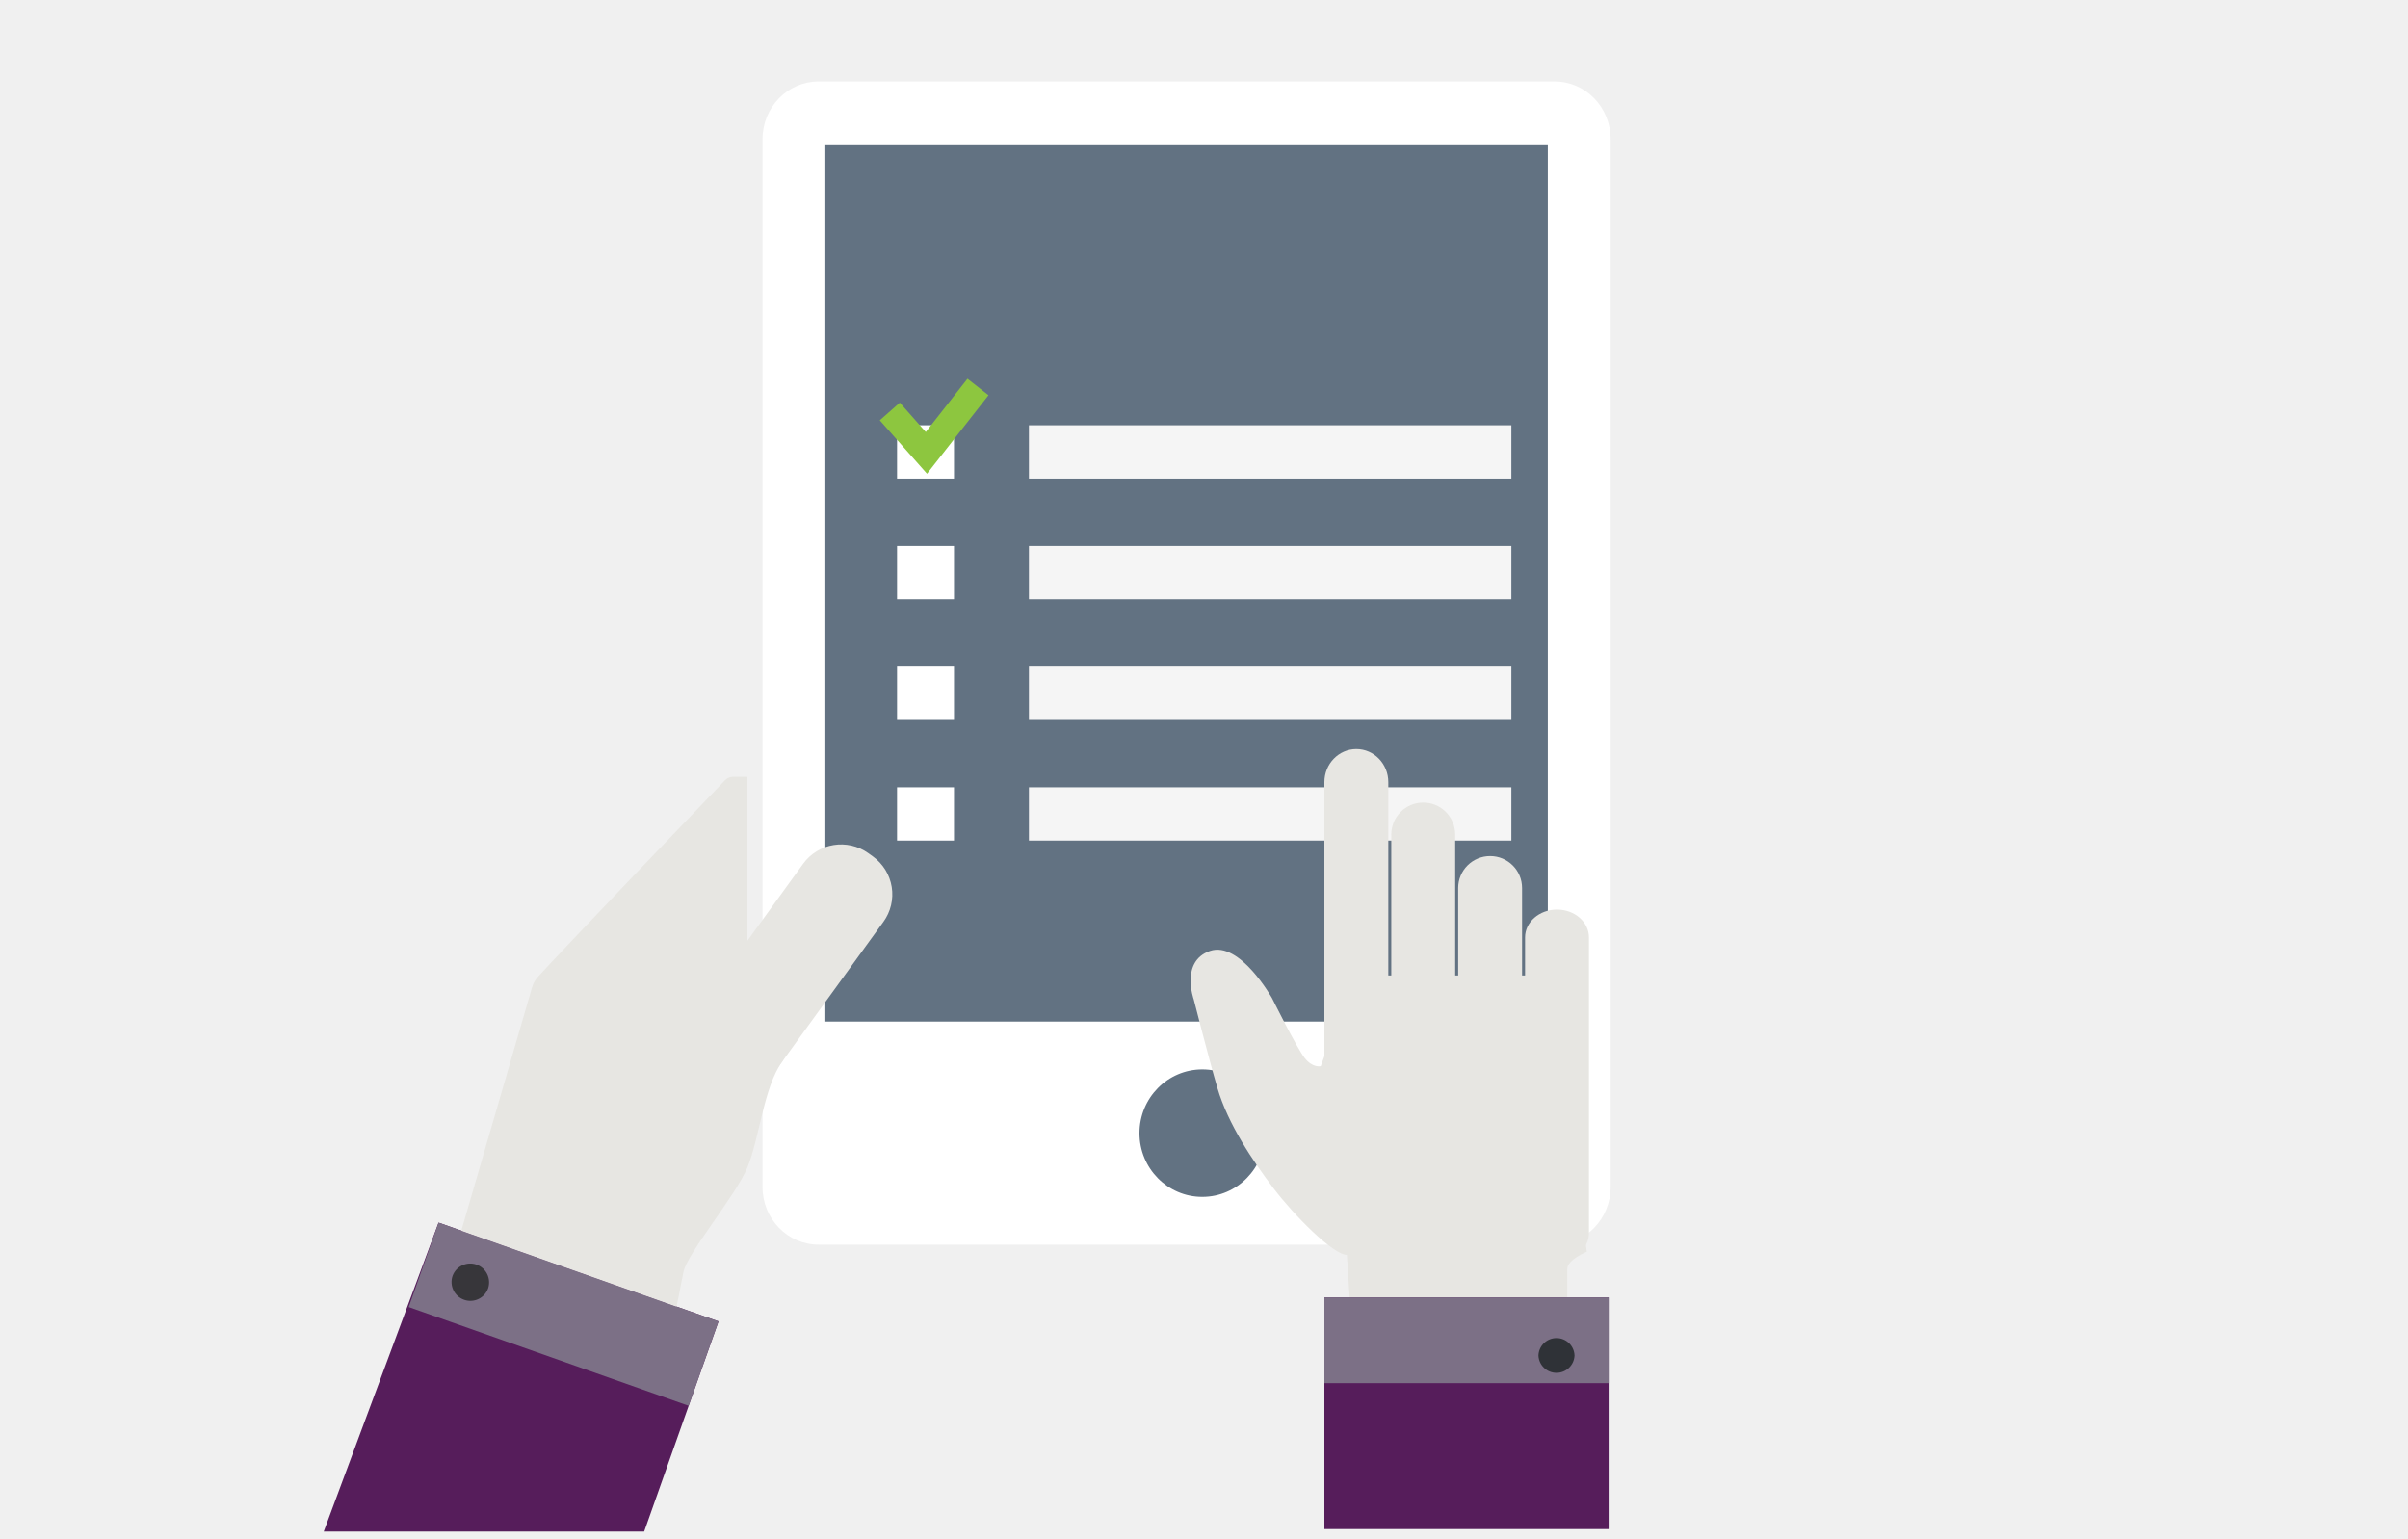
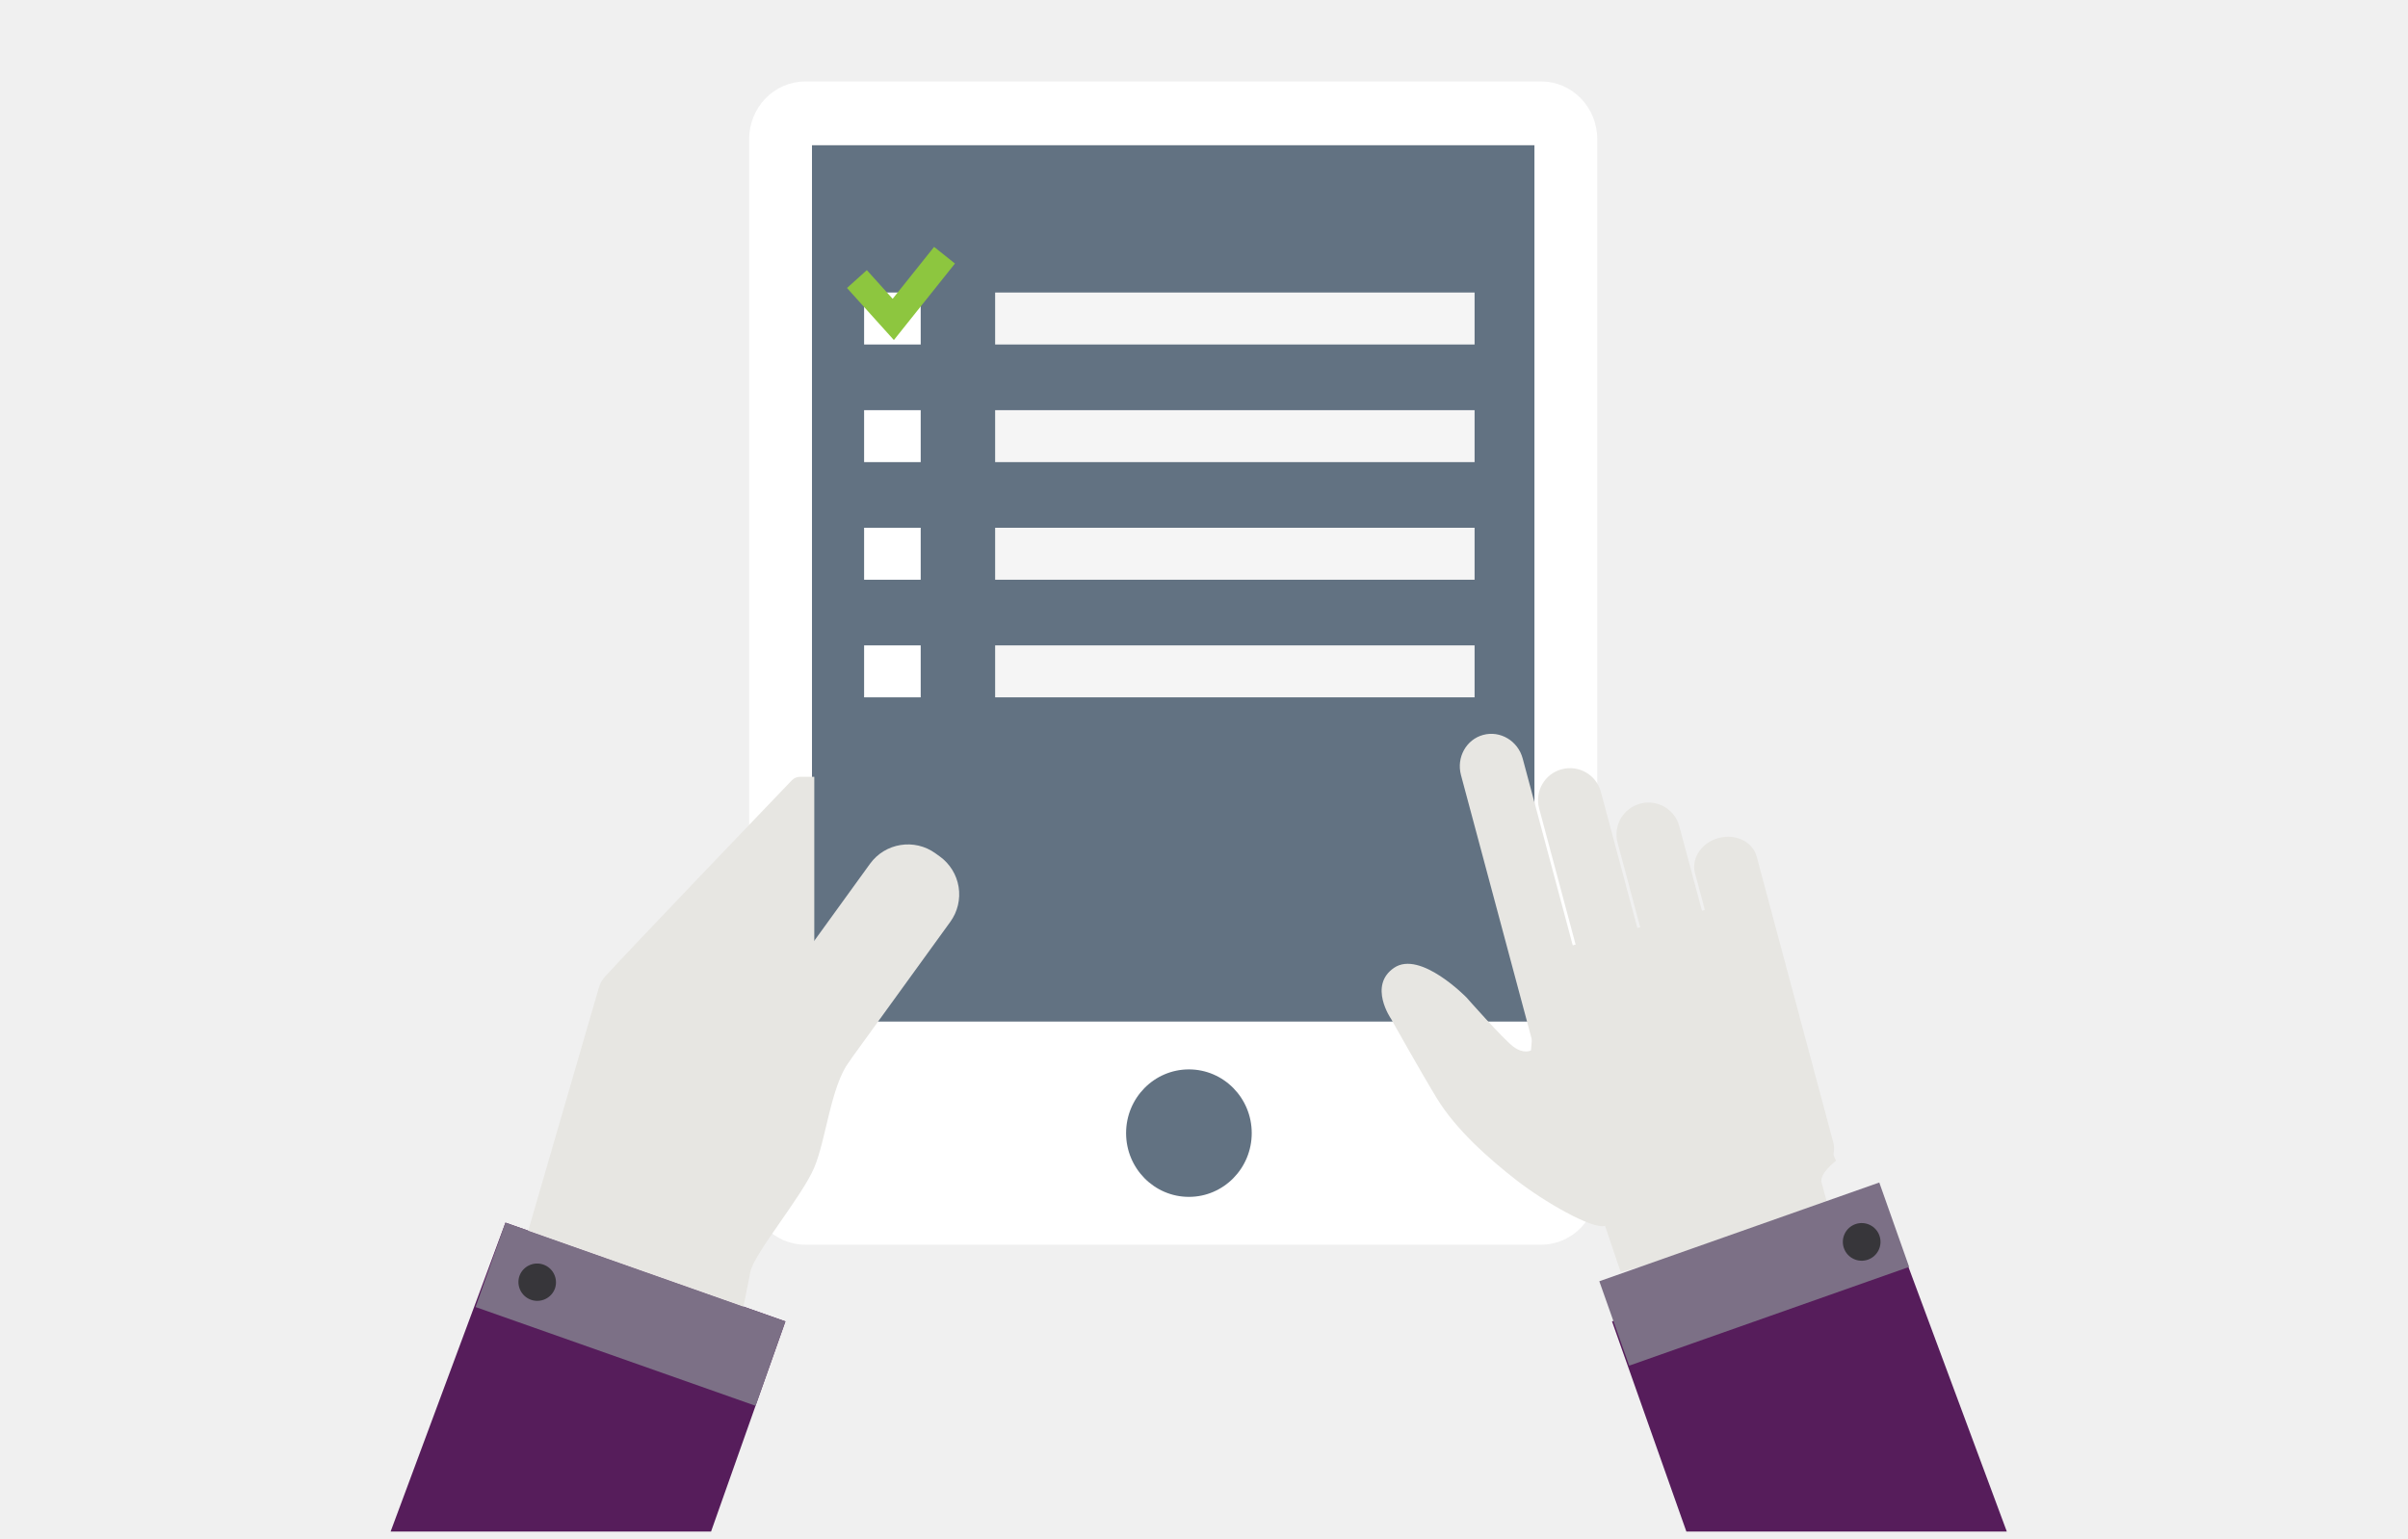
<svg xmlns="http://www.w3.org/2000/svg" width="180" height="115" viewBox="0 0 180 115">
  <g fill="none" fill-rule="evenodd">
-     <path fill="#FFF" d="M61.192 93.051c-2.315 0-4.192-1.929-4.192-4.309V10.4c0-2.378 1.877-4.309 4.192-4.309h55.012c2.315 0 4.192 1.93 4.192 4.31v78.341c0 2.38-1.877 4.31-4.192 4.31H61.192z" />
-     <path fill="#627282" d="M61.696 76.374H115.7V10.856H61.696zM94.568 84.712c0 2.631-2.103 4.766-4.696 4.766-2.594 0-4.696-2.135-4.696-4.766 0-2.631 2.102-4.764 4.696-4.764 2.593 0 4.696 2.133 4.696 4.764" />
+     <path fill="#FFF" d="M60.192 93.051c-2.315 0-4.192-1.929-4.192-4.309V10.4c0-2.378 1.877-4.309 4.192-4.309h55.012c2.315 0 4.192 1.93 4.192 4.31v78.341c0 2.38-1.877 4.31-4.192 4.31H60.192z" />
+     <path fill="#627282" d="M60.696 76.374H114.7V10.856H60.696zM93.568 84.712c0 2.631-2.103 4.766-4.696 4.766-2.594 0-4.696-2.135-4.696-4.766 0-2.631 2.102-4.764 4.696-4.764 2.593 0 4.696 2.133 4.696 4.764" />
    <g>
-       <path fill="#F5F5F5" d="M76.913 35.78h36.063v-3.985H76.913zM76.913 44.801h36.063v-3.984H76.913zM76.913 53.821h36.063v-3.986H76.913zM76.913 62.84h36.063v-3.984H76.913z" />
-       <path fill="#FFF" d="M67.055 35.78h4.257v-3.985h-4.257zM67.055 44.801h4.257v-3.984h-4.257zM67.055 53.821h4.257v-3.986h-4.257zM67.055 62.84h4.257v-3.984h-4.257z" />
-       <path stroke="#8DC63F" stroke-width="1.996" d="M66.514 30.763l2.735 3.095 3.856-4.924" />
+       <path fill="#F5F5F5" d="M74.388 25.755h35.838v-3.886H74.388zM74.388 34.548h35.838v-3.884H74.388zM74.388 43.341h35.838v-3.885H74.388zM74.388 52.133h35.838v-3.884H74.388z" />
+       <path fill="#FFF" d="M64.593 25.755h4.23v-3.886h-4.23zM64.593 34.548h4.23v-3.884h-4.23zM64.593 43.341h4.23v-3.885h-4.23zM64.593 52.133h4.23v-3.884h-4.23z" />
+       <path stroke="#8DC63F" stroke-width="1.996" d="M64.055 20.863l2.717 3.017 3.832-4.8" />
    </g>
    <g>
-       <path fill="#561D5B" d="M32.783 91.404l20.927 7.383-5.557 15.71H24.2z" />
-       <path fill="#7C7086" d="M32.783 91.404l20.927 7.383-2.232 6.31-20.928-7.382z" />
-       <path fill="#37363A" d="M33.834 95.376a1.408 1.408 0 0 1 2.655.937 1.407 1.407 0 0 1-2.655-.937" />
-       <path fill="#E7E6E2" d="M49.194 85.517l.33.24a3.503 3.503 0 0 0 4.888-.786l11.626-16.058a3.494 3.494 0 0 0-.785-4.882l-.331-.238a3.503 3.503 0 0 0-4.888.784L48.41 80.637a3.493 3.493 0 0 0 .785 4.88" />
-       <path fill="#E7E6E2" d="M55.869 70.33V58.073H54.81a.853.853 0 0 0-.62.263c-1.758 1.832-12.125 12.65-13.983 14.695-.2.221-.346.482-.43.768l-5.292 18.207 16.085 5.675s.259-1.204.517-2.58c.258-1.374 3.884-5.67 4.78-7.818.898-2.147 1.217-6.002 2.606-7.921 1.39-1.92-2.605-9.03-2.605-9.03" />
+       <path fill="#561D5B" d="M37.783 91.404l20.927 7.383-5.557 15.71H29.2z" />
+       <path fill="#7C7086" d="M37.783 91.404l20.927 7.383-2.232 6.31-20.928-7.382z" />
+       <path fill="#37363A" d="M38.834 95.376a1.408 1.408 0 0 1 2.655.937 1.407 1.407 0 0 1-2.655-.937" />
+       <path fill="#E7E6E2" d="M54.194 85.517l.33.24a3.503 3.503 0 0 0 4.888-.786l11.626-16.058a3.494 3.494 0 0 0-.785-4.882l-.331-.238a3.503 3.503 0 0 0-4.888.784L53.41 80.637a3.493 3.493 0 0 0 .785 4.88" />
+       <path fill="#E7E6E2" d="M60.869 70.33V58.073H59.81a.853.853 0 0 0-.62.263c-1.758 1.832-12.125 12.65-13.983 14.695-.2.221-.346.482-.43.768l-5.292 18.207 16.085 5.675s.259-1.204.517-2.58c.258-1.374 3.884-5.67 4.78-7.818.898-2.147 1.217-6.002 2.606-7.921 1.39-1.92-2.605-9.03-2.605-9.03" />
    </g>
    <g>
-       <path fill="#E7E6E2" d="M116.386 68c1.321 0 2.389.93 2.389 2.078v22.109c0 1.148-1.068 2.078-2.389 2.078-1.317 0-2.386-.93-2.386-2.078V70.078c0-1.148 1.069-2.078 2.386-2.078M111.389 64a2.384 2.384 0 0 1 2.387 2.383v28.666a2.384 2.384 0 0 1-2.387 2.383A2.385 2.385 0 0 1 109 95.049V66.383A2.384 2.384 0 0 1 111.389 64M106.387 60a2.388 2.388 0 0 1 2.39 2.384v34.358a2.385 2.385 0 0 1-2.39 2.382A2.384 2.384 0 0 1 104 96.742V62.384A2.387 2.387 0 0 1 106.387 60M101.389 56c1.32 0 2.388 1.108 2.388 2.47v23.752c0 1.365-1.069 2.47-2.388 2.47-1.32 0-2.389-1.105-2.389-2.47V58.47c0-1.362 1.069-2.47 2.389-2.47" />
-       <path fill="#E7E6E2" d="M117.153 97.442v-2.571c0-.704 1.463-1.29 1.463-1.29l-3.045-20.656H101.2l-2.474 6.783s-.604.155-1.21-.624c-.604-.781-2.42-4.445-2.42-4.445s-2.418-4.324-4.653-3.545c-2.232.779-1.209 3.624-1.209 3.624s1.139 4.486 1.77 6.626c.795 2.705 2.651 5.457 4.187 7.486 1.534 2.025 4.466 4.984 5.49 4.984l.234 3.628h16.238z" />
-       <path fill="#561D5B" d="M99 114.314h21.247V97H99z" />
-       <path fill="#7C7086" d="M99 103.404h21.247V97H99z" />
-       <path fill="#2F3237" d="M117.697 101.347a1.349 1.349 0 0 0-2.697 0 1.35 1.35 0 0 0 2.697 0" />
+       <g fill="#E7E6E2">
+         <path d="M128.47 62.65c1.275-.343 2.547.28 2.844 1.389l5.722 21.355c.297 1.109-.493 2.284-1.769 2.626-1.273.34-2.546-.281-2.843-1.39l-5.722-21.356c-.297-1.109.494-2.284 1.767-2.625M122.606 60.08a2.384 2.384 0 0 1 2.923 1.683l7.42 27.69a2.384 2.384 0 0 1-1.69 2.919 2.385 2.385 0 0 1-2.924-1.684L120.915 63a2.384 2.384 0 0 1 1.691-2.92M116.74 57.51a2.388 2.388 0 0 1 2.925 1.684l8.892 33.188a2.385 2.385 0 0 1-1.69 2.919 2.384 2.384 0 0 1-2.923-1.683L115.05 60.43a2.387 2.387 0 0 1 1.69-2.921M110.876 54.94c1.275-.342 2.594.452 2.947 1.768l6.147 22.942c.354 1.319-.393 2.663-1.667 3.004-1.275.342-2.594-.449-2.947-1.767l-6.147-22.943c-.353-1.316.393-2.663 1.667-3.004" />
+         <path d="M136.83 90.89l-.666-2.484c-.182-.68 1.08-1.625 1.08-1.625l-8.288-19.164-13.882 3.72-.633 7.192s-.544.307-1.33-.29c-.786-.598-3.488-3.666-3.488-3.666s-3.455-3.552-5.413-2.22c-1.954 1.33-.23 3.813-.23 3.813s2.262 4.038 3.425 5.942c1.469 2.407 3.974 4.585 5.982 6.148 2.006 1.558 5.604 3.657 6.593 3.392l1.165 3.445 15.685-4.203z" />
+       </g>
+       <path fill="#561D5B" d="M141.427 91.404L120.5 98.787l5.557 15.71h23.954z" />
+       <path fill="#7C7086" d="M140.478 88.404l-20.928 7.383 2.233 6.31 20.927-7.382z" />
+       <path fill="#37363A" d="M140.49 92.376a1.408 1.408 0 0 0-2.656.937 1.407 1.407 0 0 0 2.655-.937" />
    </g>
  </g>
</svg>
